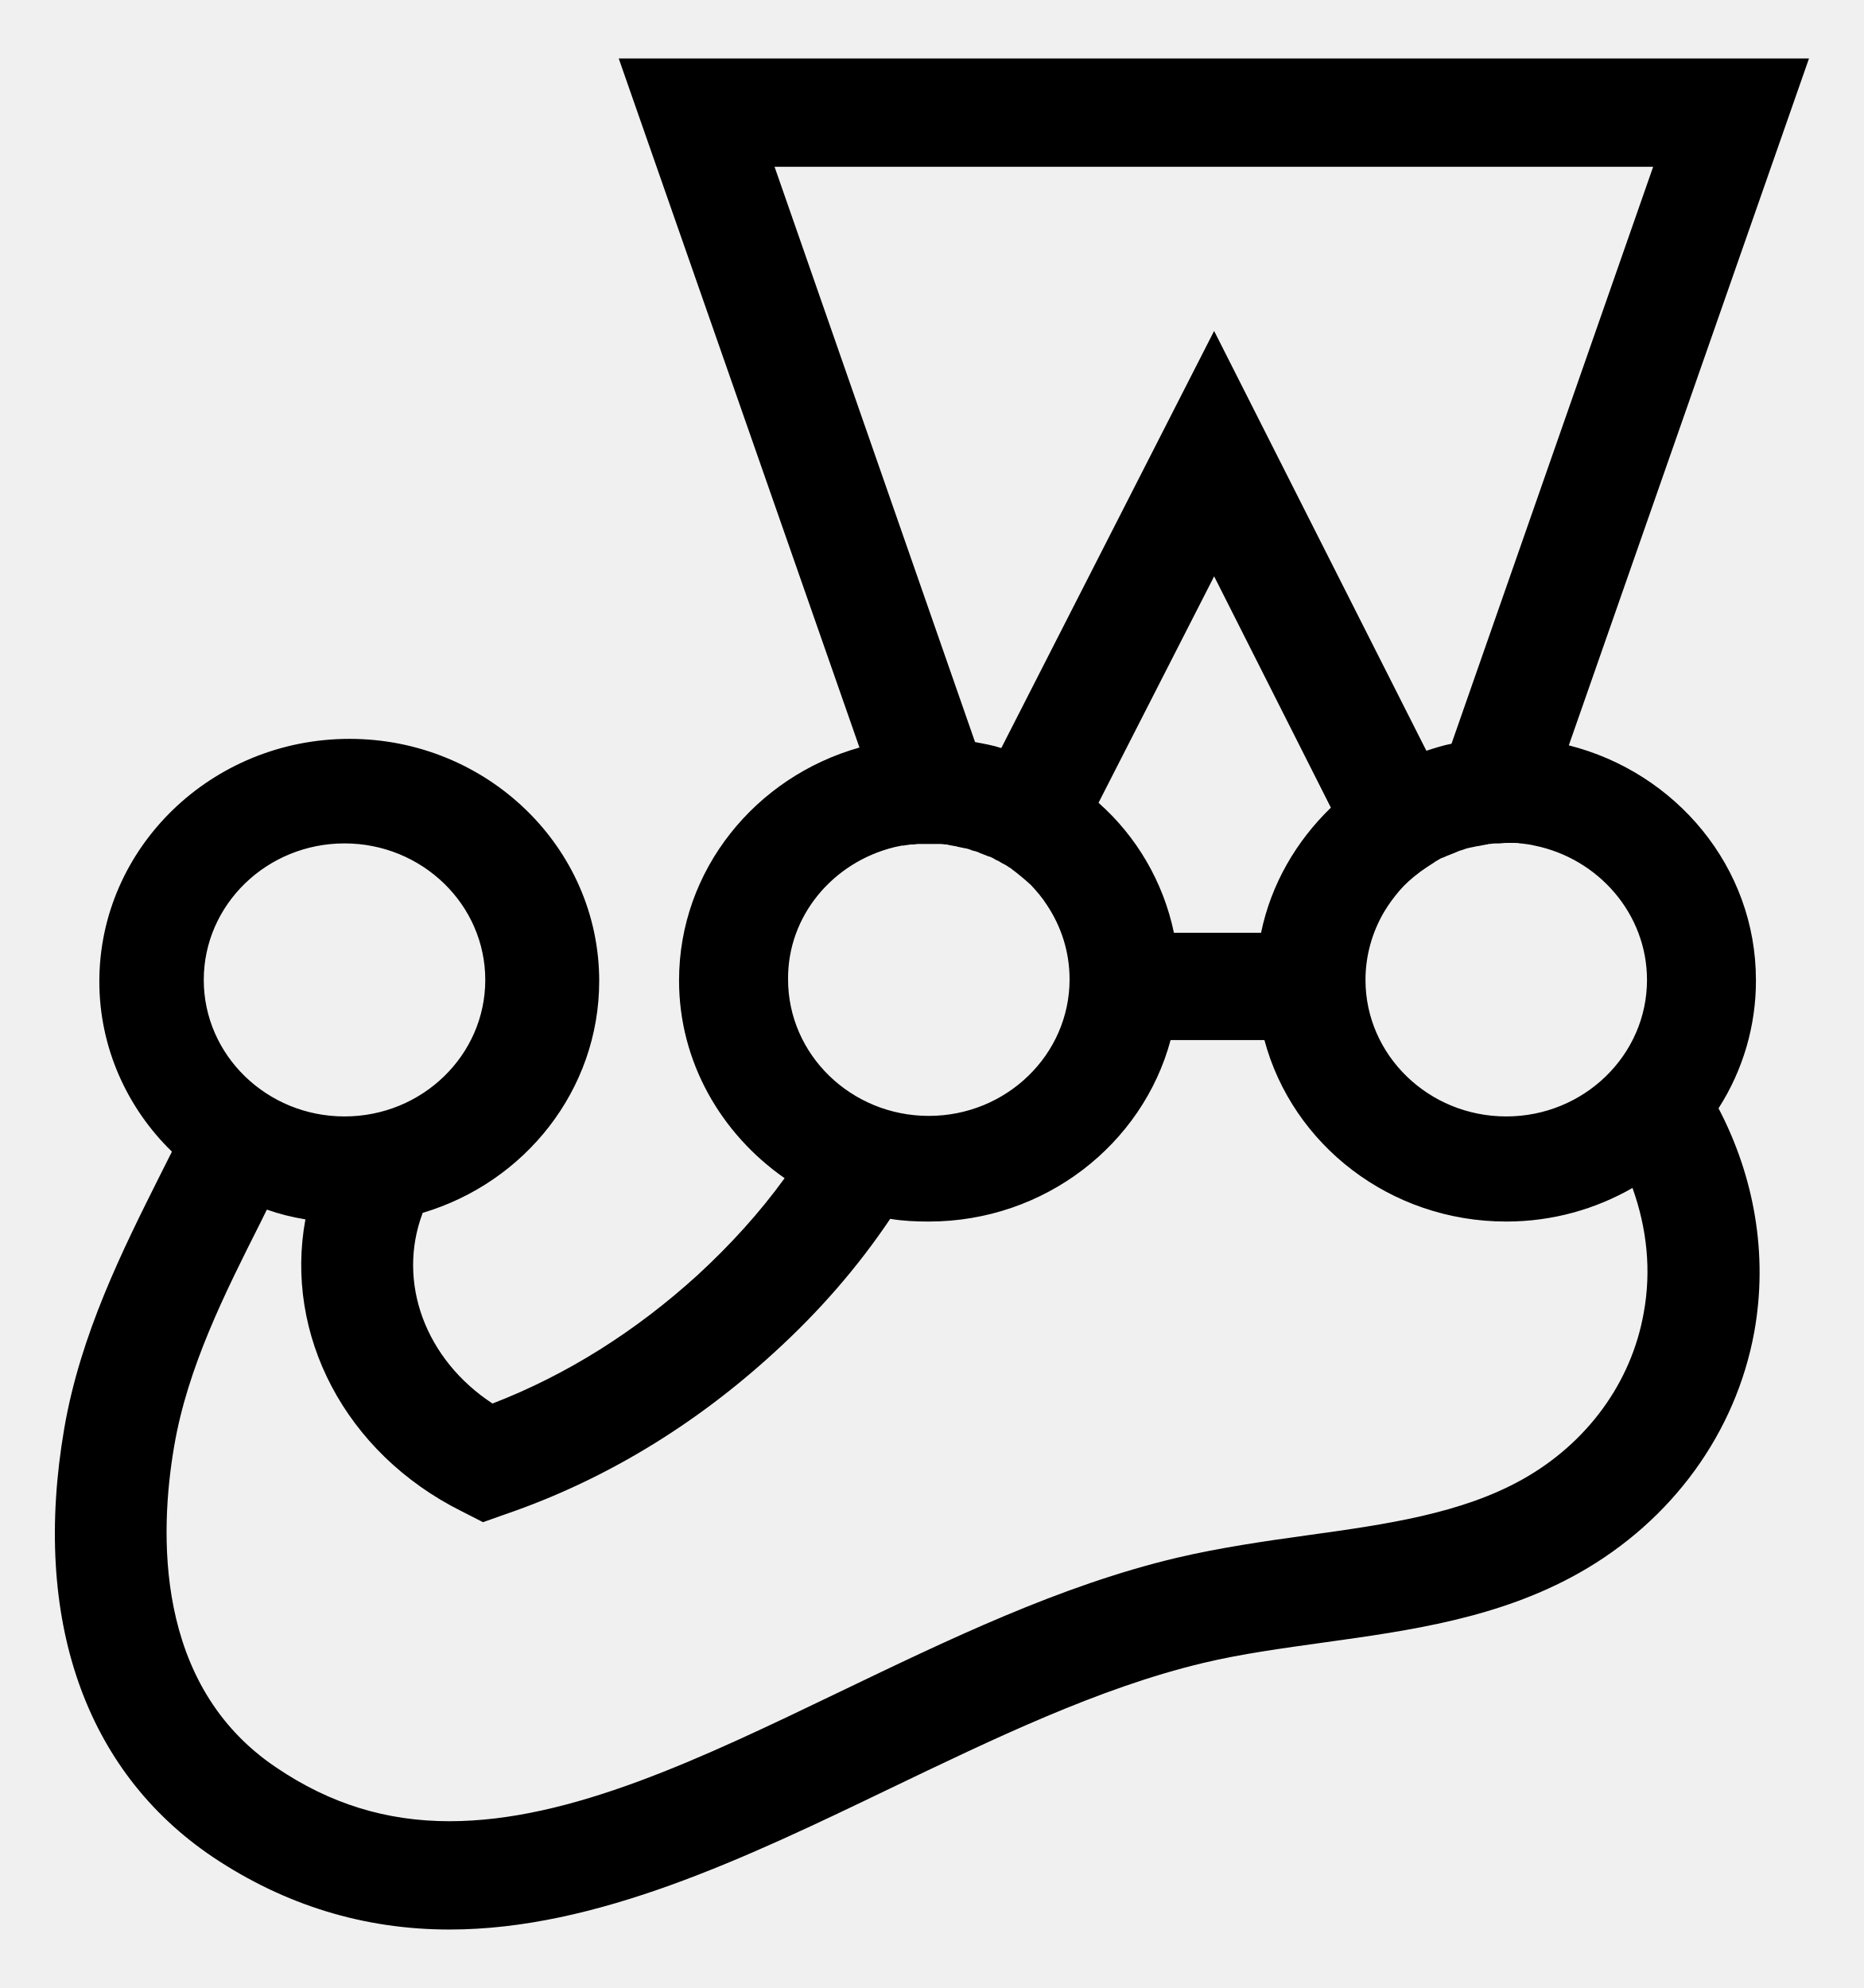
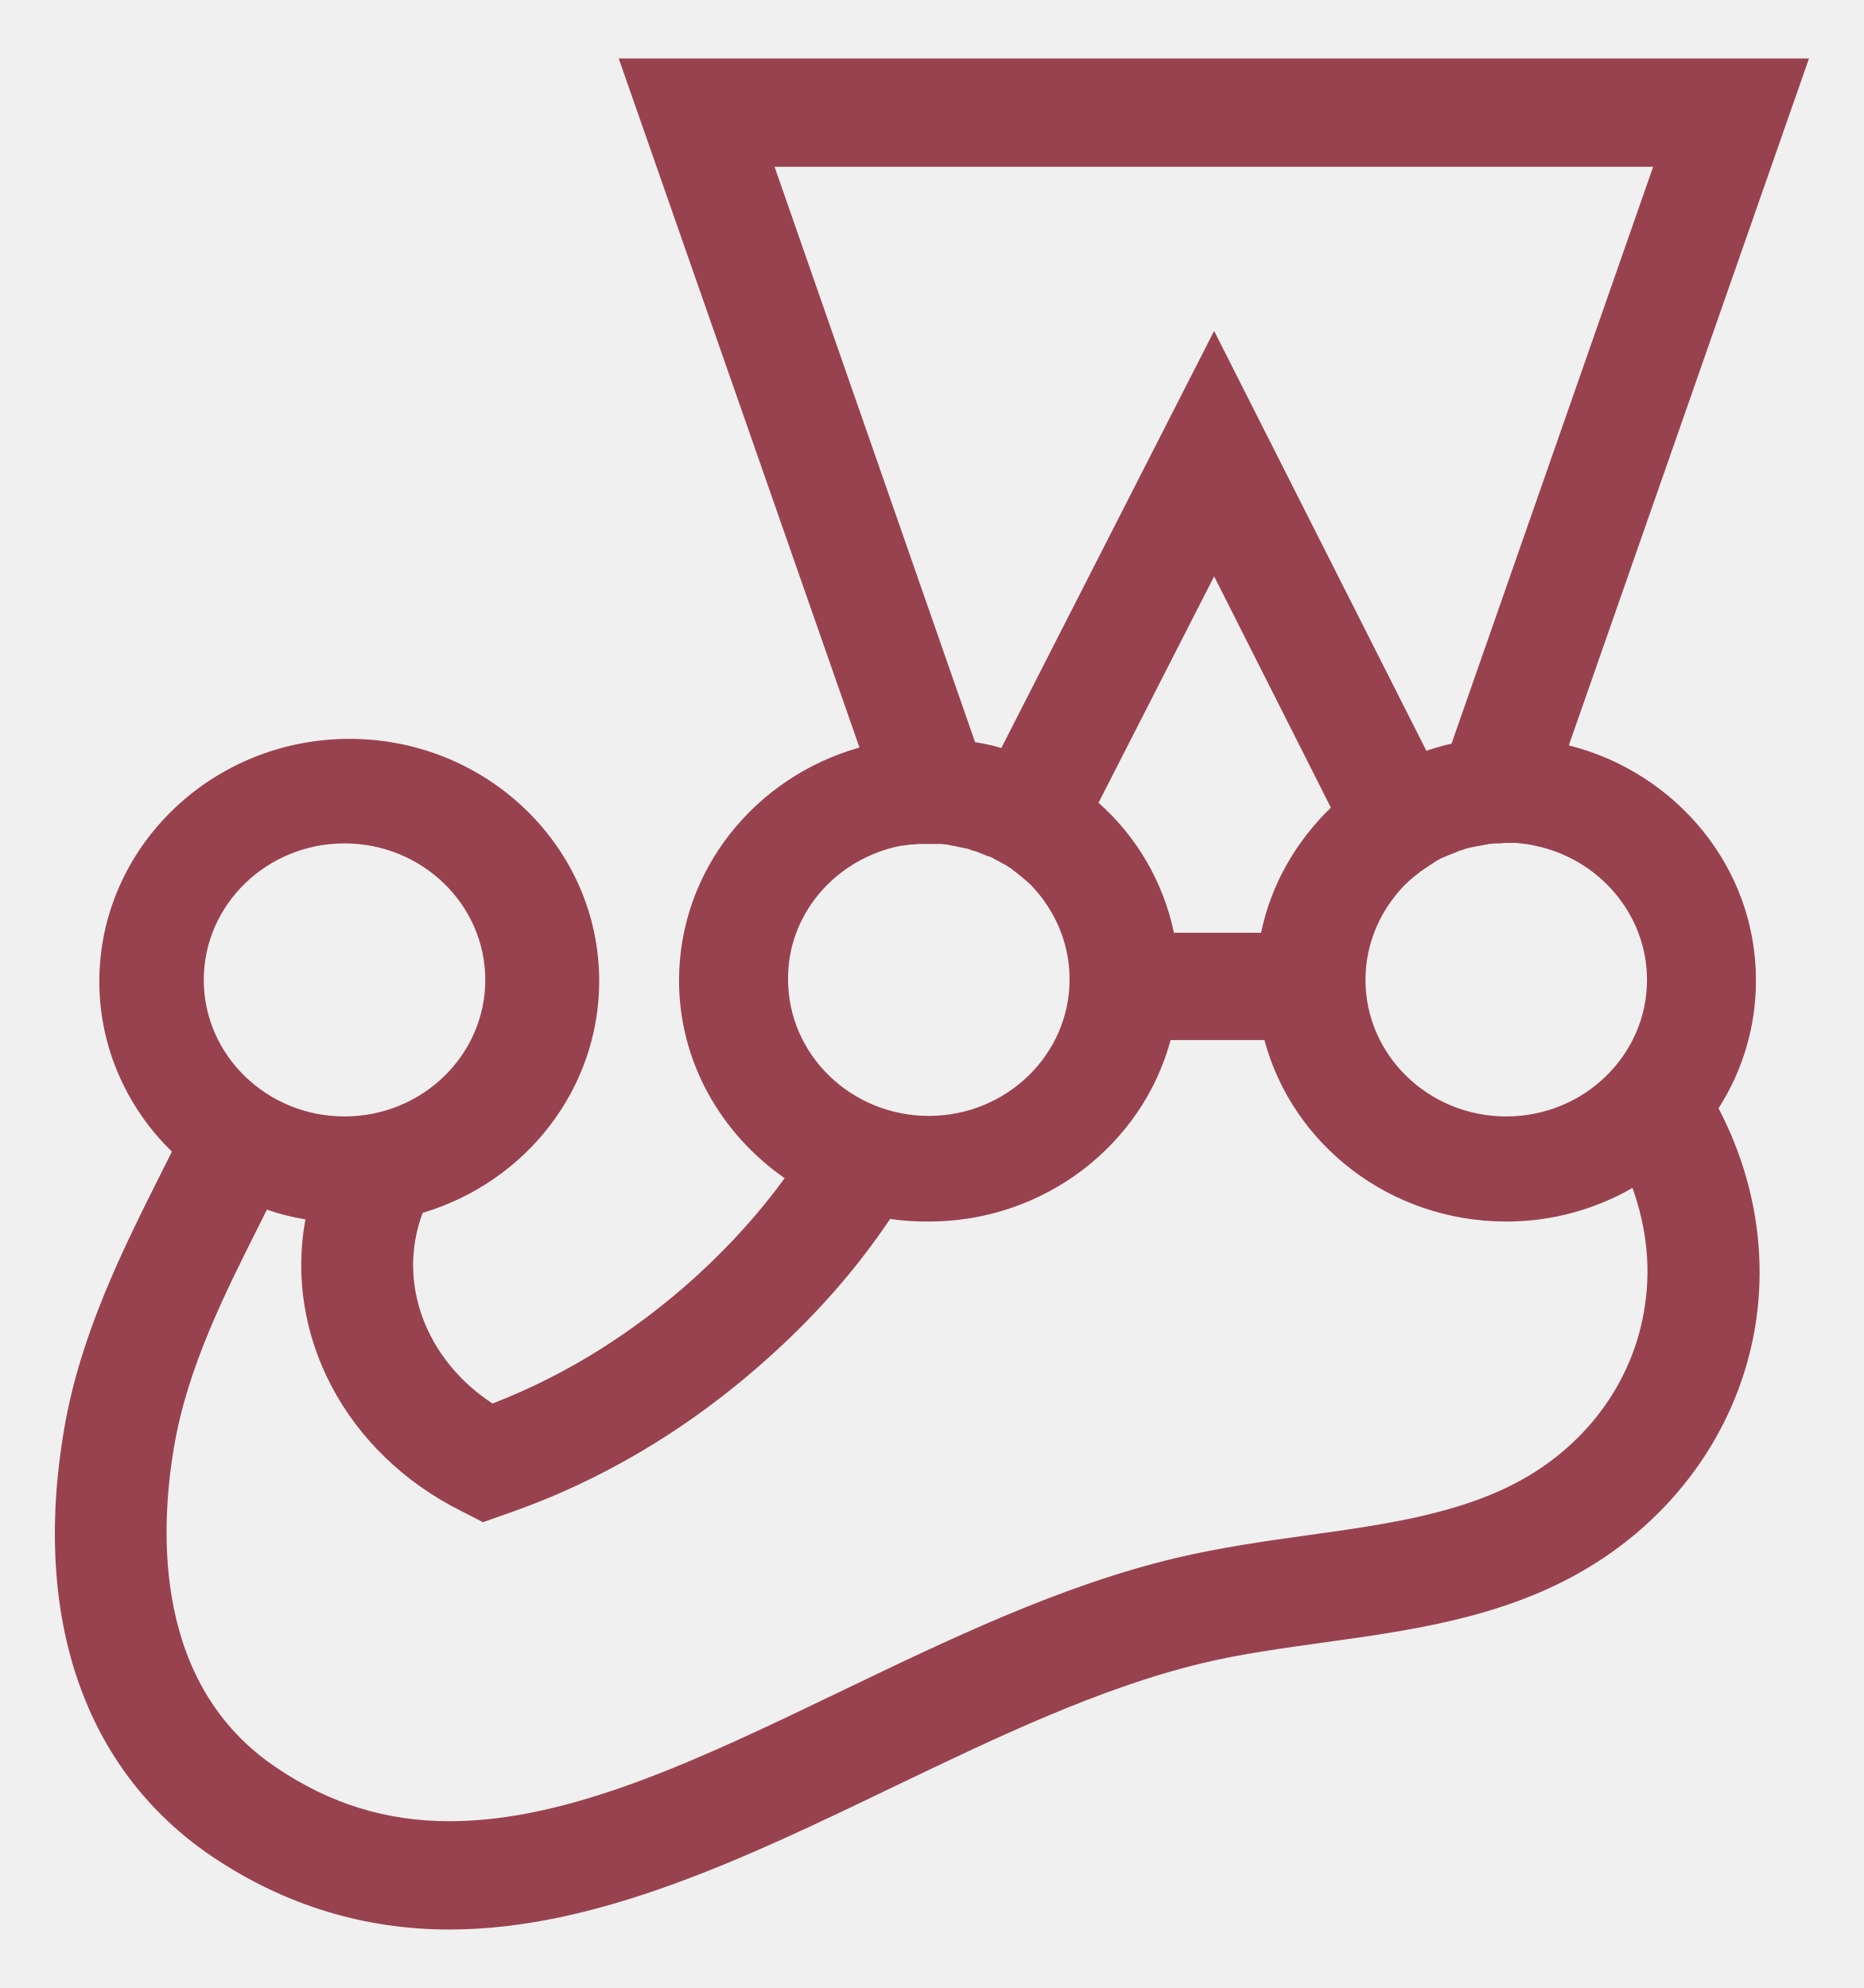
<svg xmlns="http://www.w3.org/2000/svg" xmlns:xlink="http://www.w3.org/1999/xlink" viewBox="0 0 79.688 85" fill="#fff" fill-rule="evenodd" stroke="#000" stroke-linecap="round" stroke-linejoin="round">
  <use xlink:href="#jest" x="2.344" y="2.5" />
  <symbol id="jest" overflow="visible">
-     <path d="M72.731 39.398c0-4.818-3.415-8.871-8-10.029L75 0H24.11l10.293 29.462c-4.442 1.251-7.714 5.234-7.714 9.959 0 3.474 1.791 6.555 4.514 8.454-1.075 1.482-2.316 2.849-3.725 4.146-2.651 2.409-5.588 4.262-8.764 5.489-2.866-1.876-4.107-5.188-2.985-8.153 4.37-1.297 7.546-5.258 7.546-9.913 0-5.721-4.8-10.353-10.674-10.353-5.899 0-10.698 4.656-10.698 10.376 0 2.826 1.194 5.42 3.104 7.273l-.501.996c-1.6 3.196-3.415 6.81-4.107 10.863-1.385 8.107.884 14.615 6.352 18.298C9.83 78.958 13.221 80 16.875 80c6.281 0 12.657-3.057 18.818-6.022 4.394-2.108 8.931-4.308 13.397-5.373 1.648-.394 3.367-.625 5.182-.88 3.677-.51 7.474-1.042 10.889-2.965 3.988-2.247 6.71-5.999 7.499-10.307.597-3.312 0-6.647-1.528-9.566a10.09 10.09 0 0 0 1.6-5.489zm-4.657 0c0 3.219-2.699 5.837-6.018 5.837s-6.018-2.617-6.018-5.837c0-1.042.287-2.038.788-2.895.191-.324.43-.648.669-.926s.525-.533.836-.764l.024-.023a13.99 13.99 0 0 1 .621-.417s.024 0 .024-.023c.096-.046.191-.116.287-.162.024 0 .048-.023.072-.023.096-.046.215-.093.334-.139s.239-.093.334-.139c.024 0 .048-.023.072-.023.096-.023.191-.069.286-.093.024 0 .072-.023.096-.023l.334-.069h.024l.358-.07c.024 0 .072 0 .096-.023.095 0 .191-.023.286-.023h.119c.119 0 .239-.023.382-.023h.31c.096 0 .167 0 .263.023h.048c.191.023.382.046.573.093 2.722.556 4.8 2.918 4.8 5.744zM30.773 4.632h37.564l-8.621 24.667c-.358.07-.717.185-1.075.301l-9.075-17.95-9.099 17.834c-.358-.116-.74-.185-1.122-.255L30.773 4.632zm17.075 32.751c-.454-2.177-1.6-4.123-3.224-5.559l4.943-9.682 4.991 9.89c-1.481 1.436-2.555 3.266-2.985 5.35h-3.725zm-11.964-3.66l.334-.069h.072c.096-.023.191-.023.287-.046h.096c.096 0 .167-.023.263-.023h.096.358.358.119c.095 0 .167.023.239.023a.22.22 0 0 1 .119.023c.096.023.167.023.263.046.024 0 .048 0 .095.023l.334.07h.024a1.37 1.37 0 0 1 .287.093c.024 0 .048.023.096.023.072.023.167.046.239.093.024 0 .048.023.072.023.095.046.191.07.286.116h.024a1.3 1.3 0 0 1 .311.162h.024c.096.046.191.116.287.162.024 0 .024.023.048.023.095.046.167.116.263.162l.024.023a11.18 11.18 0 0 1 .812.672l.024.023c.239.255.478.533.669.834.621.926.979 2.015.979 3.196 0 3.219-2.699 5.837-6.018 5.837s-6.018-2.617-6.018-5.837c-.024-2.71 1.911-5.003 4.537-5.651zm-23.498-.162c3.319 0 6.018 2.617 6.018 5.837s-2.698 5.837-6.018 5.837-6.018-2.617-6.018-5.837 2.699-5.837 6.018-5.837zm55.546 20.081c-.525 2.965-2.412 5.559-5.182 7.111-2.603 1.459-5.803 1.922-9.17 2.386-1.839.255-3.773.533-5.636.973-4.967 1.181-9.743 3.497-14.376 5.721-5.922 2.849-11.511 5.536-16.693 5.536-2.699 0-5.11-.741-7.403-2.293-5.254-3.521-4.991-10.122-4.37-13.735.573-3.382 2.173-6.555 3.701-9.589.096-.185.167-.347.263-.533.525.185 1.075.324 1.648.417-.907 4.91 1.672 9.983 6.686 12.484l.908.463.979-.347c4.179-1.436 8.048-3.775 11.463-6.902 1.934-1.76 3.582-3.66 4.967-5.721.549.093 1.099.116 1.648.116 4.967 0 9.146-3.312 10.34-7.759h4.012c1.194 4.47 5.373 7.759 10.34 7.759 1.982 0 3.821-.533 5.397-1.436.621 1.737.812 3.544.478 5.35z" fill="currentColor" stroke="none" />
+     <path d="M72.731 39.398c0-4.818-3.415-8.871-8-10.029L75 0H24.11l10.293 29.462c-4.442 1.251-7.714 5.234-7.714 9.959 0 3.474 1.791 6.555 4.514 8.454-1.075 1.482-2.316 2.849-3.725 4.146-2.651 2.409-5.588 4.262-8.764 5.489-2.866-1.876-4.107-5.188-2.985-8.153 4.37-1.297 7.546-5.258 7.546-9.913 0-5.721-4.8-10.353-10.674-10.353-5.899 0-10.698 4.656-10.698 10.376 0 2.826 1.194 5.42 3.104 7.273l-.501.996c-1.6 3.196-3.415 6.81-4.107 10.863-1.385 8.107.884 14.615 6.352 18.298C9.83 78.958 13.221 80 16.875 80c6.281 0 12.657-3.057 18.818-6.022 4.394-2.108 8.931-4.308 13.397-5.373 1.648-.394 3.367-.625 5.182-.88 3.677-.51 7.474-1.042 10.889-2.965 3.988-2.247 6.71-5.999 7.499-10.307.597-3.312 0-6.647-1.528-9.566a10.09 10.09 0 0 0 1.6-5.489zm-4.657 0c0 3.219-2.699 5.837-6.018 5.837s-6.018-2.617-6.018-5.837c0-1.042.287-2.038.788-2.895.191-.324.43-.648.669-.926s.525-.533.836-.764l.024-.023a13.99 13.99 0 0 1 .621-.417s.024 0 .024-.023c.096-.046.191-.116.287-.162.024 0 .048-.023.072-.023.096-.046.215-.093.334-.139s.239-.093.334-.139c.024 0 .048-.023.072-.023.096-.023.191-.069.286-.093.024 0 .072-.023.096-.023l.334-.069h.024l.358-.07c.024 0 .072 0 .096-.023.095 0 .191-.023.286-.023h.119c.119 0 .239-.023.382-.023h.31c.096 0 .167 0 .263.023h.048c.191.023.382.046.573.093 2.722.556 4.8 2.918 4.8 5.744zM30.773 4.632h37.564l-8.621 24.667c-.358.07-.717.185-1.075.301l-9.075-17.95-9.099 17.834c-.358-.116-.74-.185-1.122-.255L30.773 4.632zm17.075 32.751c-.454-2.177-1.6-4.123-3.224-5.559l4.943-9.682 4.991 9.89c-1.481 1.436-2.555 3.266-2.985 5.35h-3.725zm-11.964-3.66l.334-.069h.072c.096-.023.191-.023.287-.046h.096c.096 0 .167-.023.263-.023h.096.358.358.119c.095 0 .167.023.239.023a.22.22 0 0 1 .119.023c.096.023.167.023.263.046.024 0 .048 0 .095.023l.334.07h.024a1.37 1.37 0 0 1 .287.093c.024 0 .048.023.096.023.072.023.167.046.239.093.024 0 .048.023.072.023.095.046.191.07.286.116h.024a1.3 1.3 0 0 1 .311.162h.024c.096.046.191.116.287.162.024 0 .024.023.048.023.095.046.167.116.263.162l.024.023a11.18 11.18 0 0 1 .812.672l.024.023c.239.255.478.533.669.834.621.926.979 2.015.979 3.196 0 3.219-2.699 5.837-6.018 5.837s-6.018-2.617-6.018-5.837c-.024-2.71 1.911-5.003 4.537-5.651zm-23.498-.162c3.319 0 6.018 2.617 6.018 5.837s-2.698 5.837-6.018 5.837-6.018-2.617-6.018-5.837 2.699-5.837 6.018-5.837zm55.546 20.081c-.525 2.965-2.412 5.559-5.182 7.111-2.603 1.459-5.803 1.922-9.17 2.386-1.839.255-3.773.533-5.636.973-4.967 1.181-9.743 3.497-14.376 5.721-5.922 2.849-11.511 5.536-16.693 5.536-2.699 0-5.11-.741-7.403-2.293-5.254-3.521-4.991-10.122-4.37-13.735.573-3.382 2.173-6.555 3.701-9.589.096-.185.167-.347.263-.533.525.185 1.075.324 1.648.417-.907 4.91 1.672 9.983 6.686 12.484l.908.463.979-.347c4.179-1.436 8.048-3.775 11.463-6.902 1.934-1.76 3.582-3.66 4.967-5.721.549.093 1.099.116 1.648.116 4.967 0 9.146-3.312 10.34-7.759h4.012c1.194 4.47 5.373 7.759 10.34 7.759 1.982 0 3.821-.533 5.397-1.436.621 1.737.812 3.544.478 5.35z" fill="#99424f" stroke="none" />
  </symbol>
</svg>
